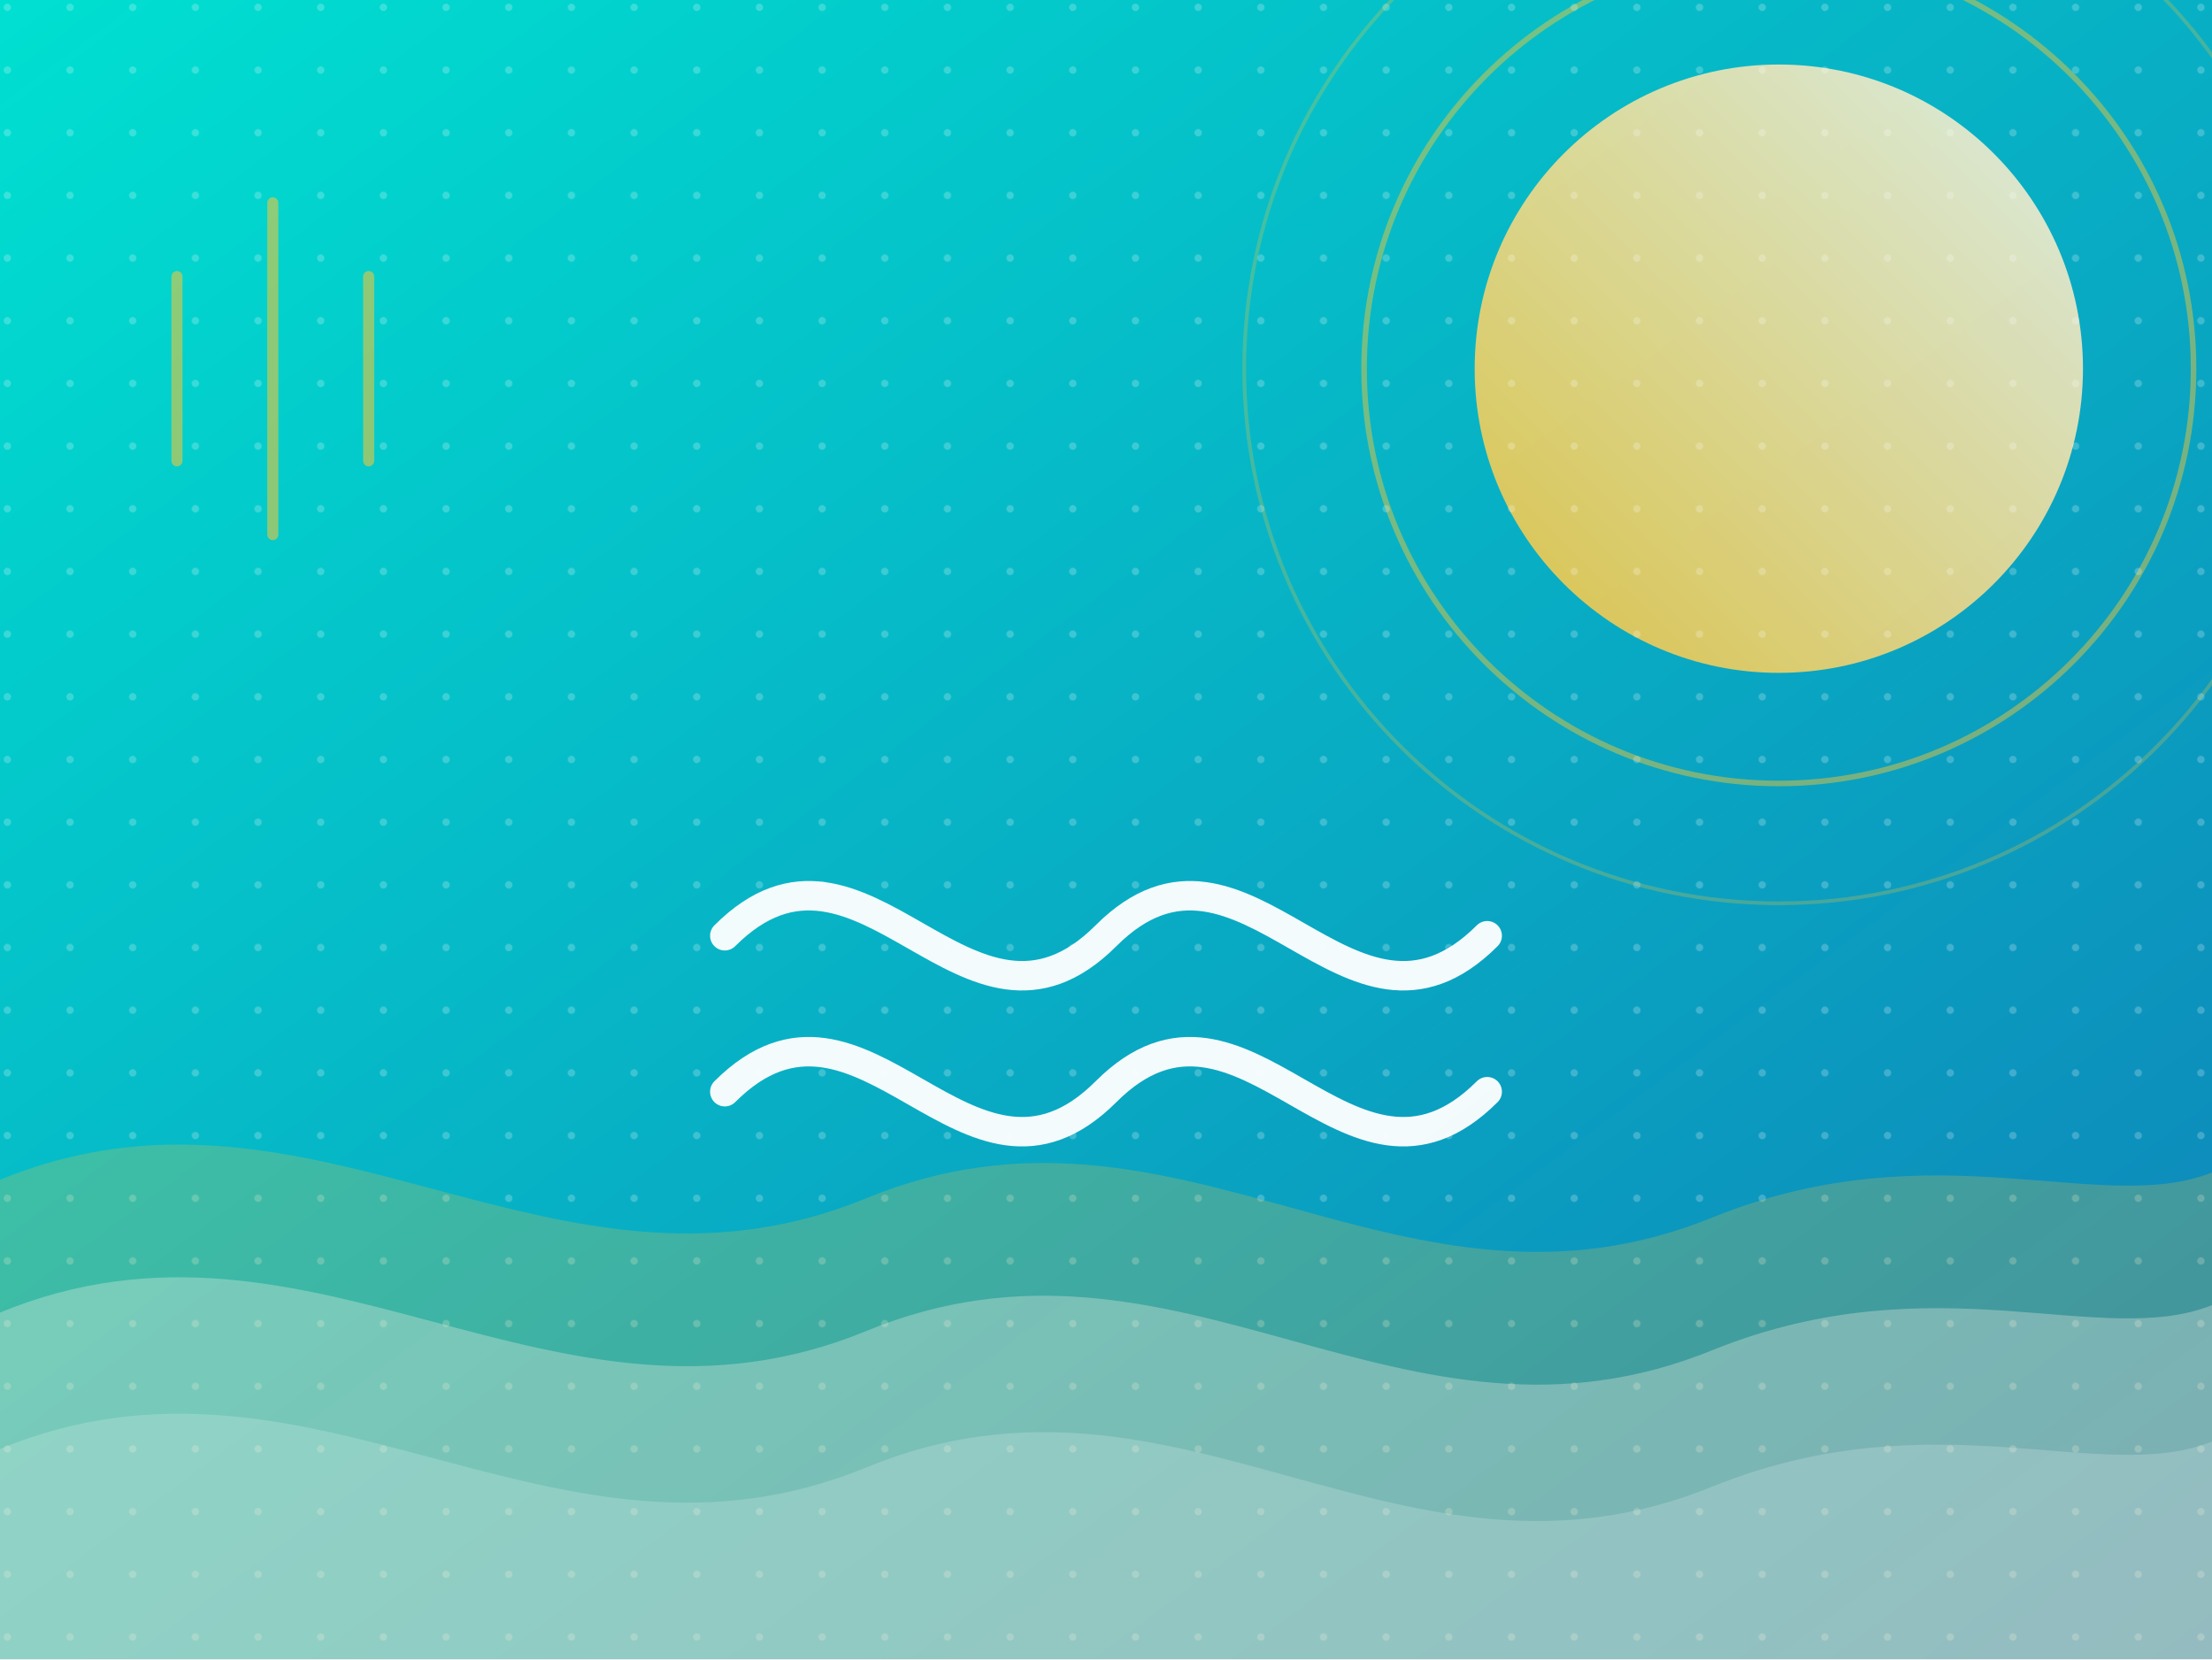
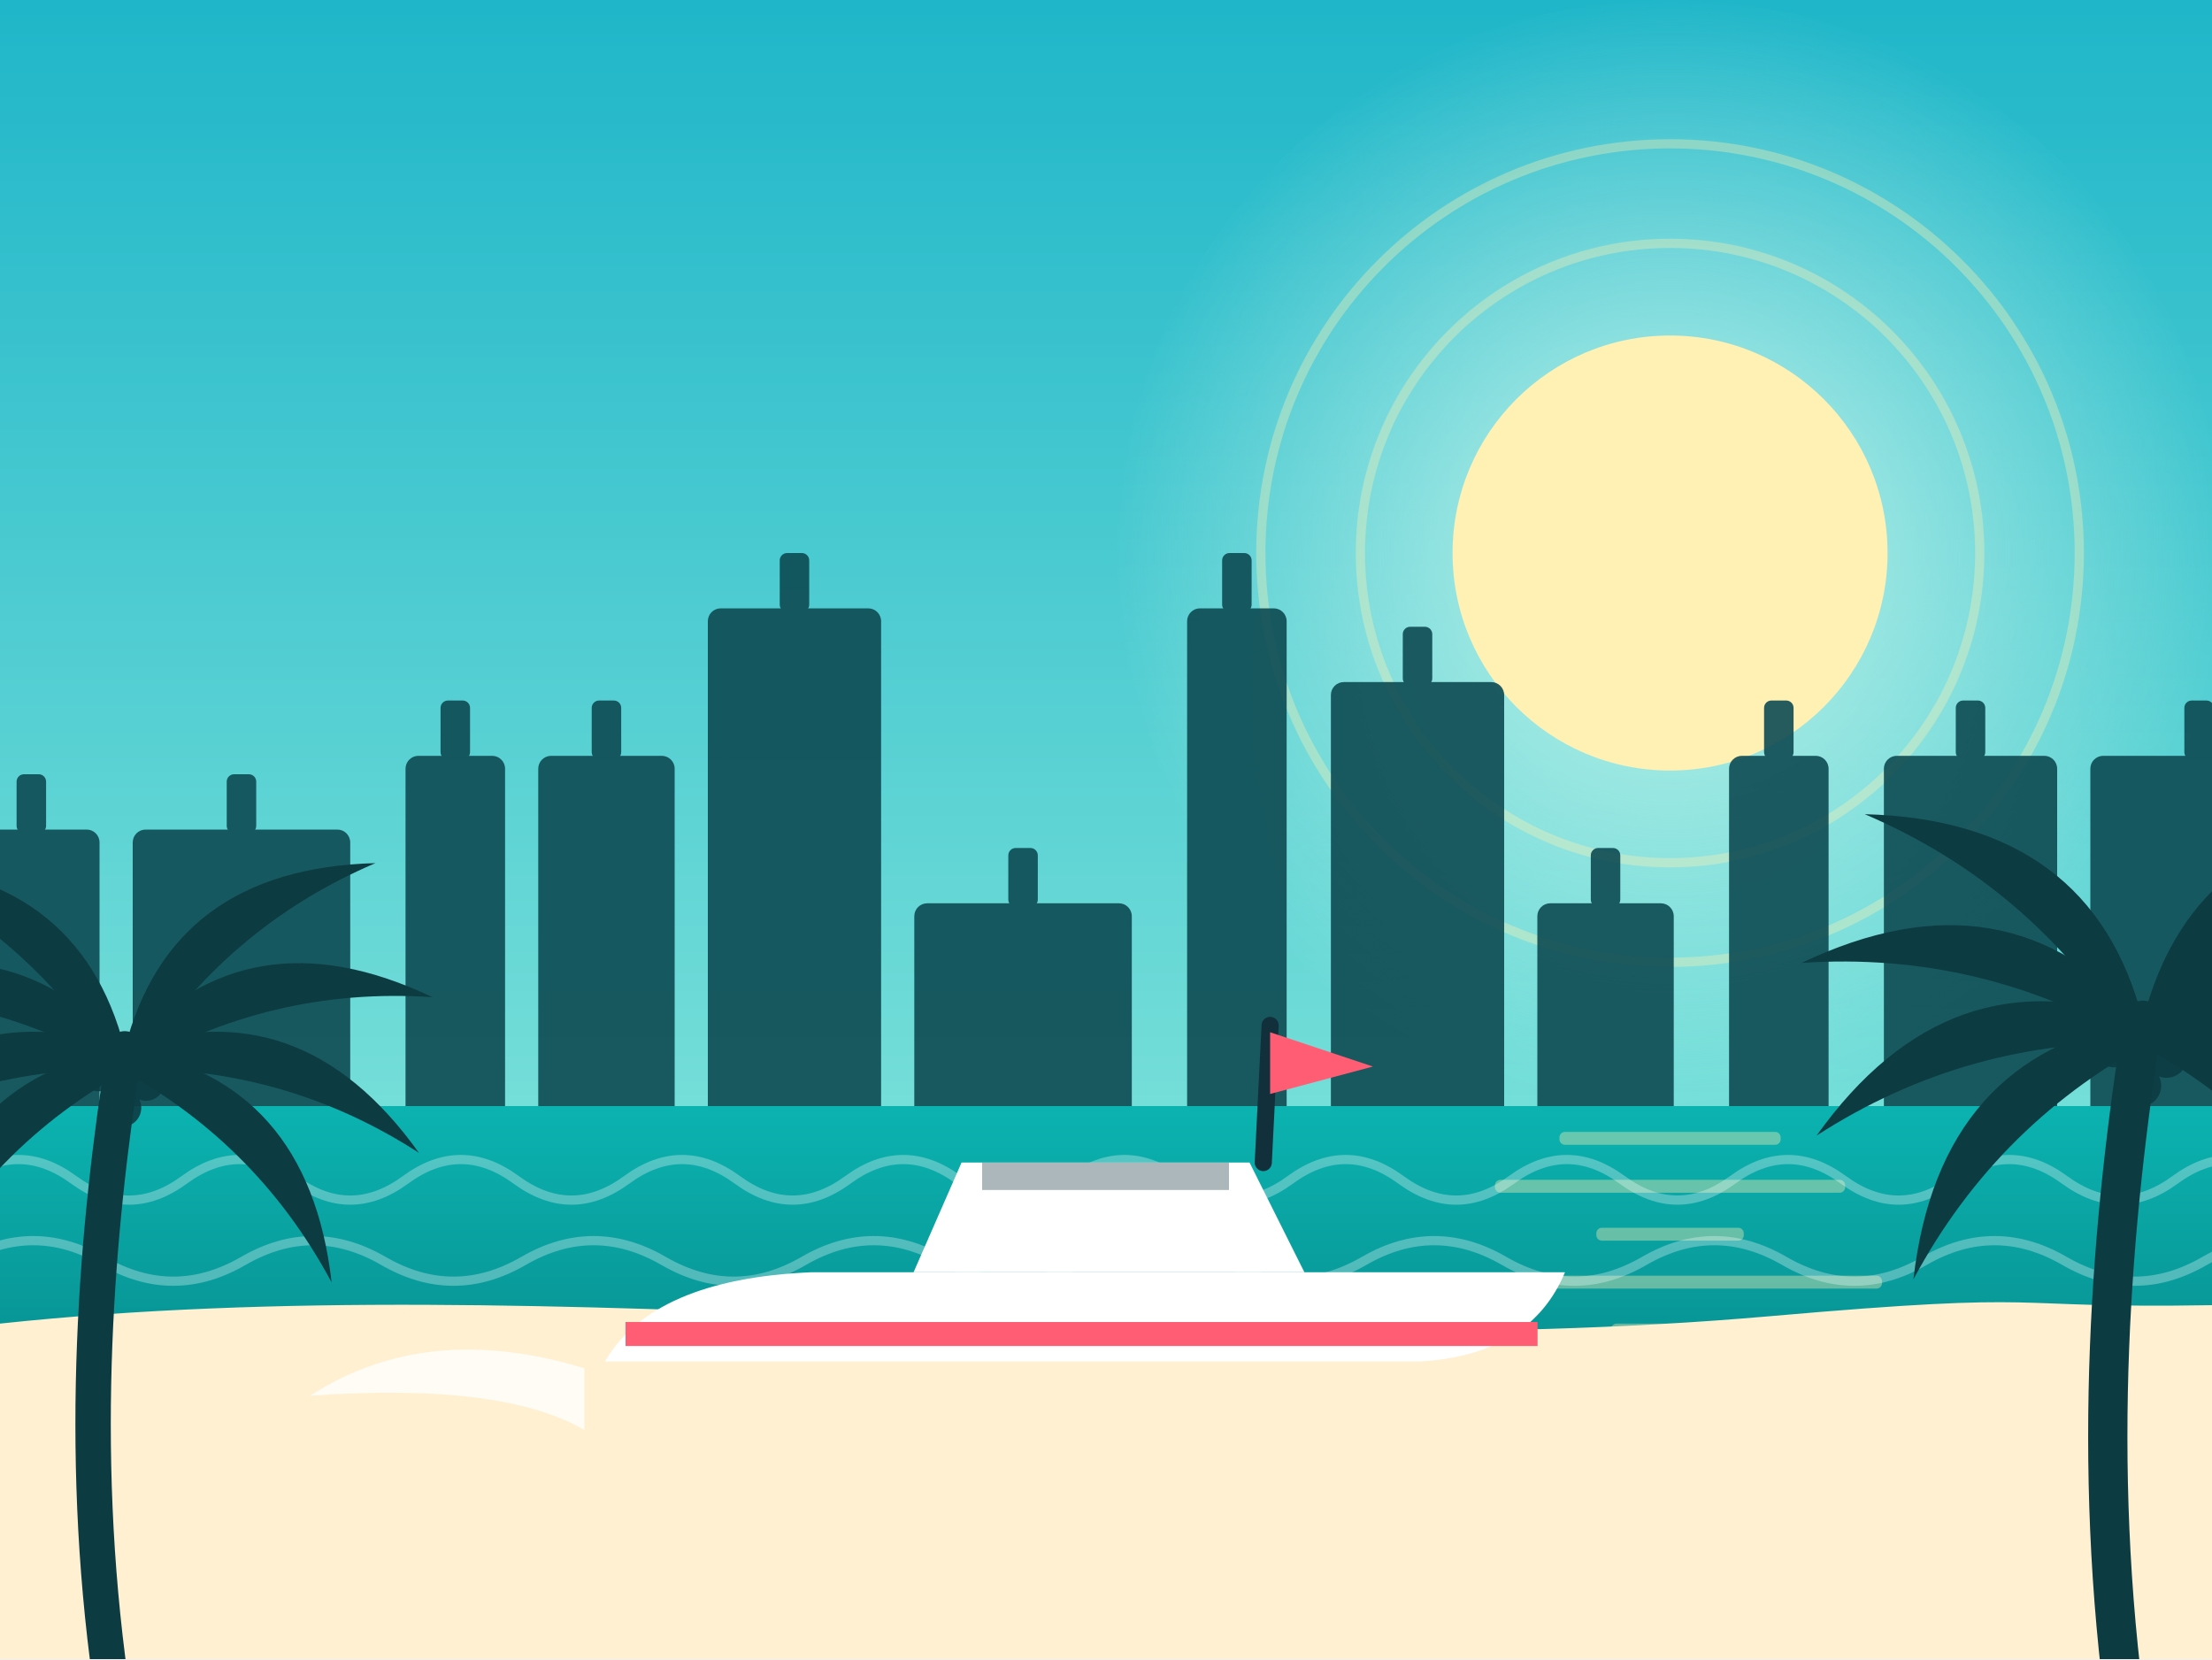
- <svg xmlns="http://www.w3.org/2000/svg" viewBox="0 0 1200 900" width="1200" height="900" role="img" aria-label="adv speedboat">
+ <svg xmlns="http://www.w3.org/2000/svg" viewBox="0 0 1200 900" width="1200" height="900" preserveAspectRatio="xMidYMid slice" role="img" aria-label="A speedboat heading to the Miami sandbar">
  <defs>
-     <linearGradient id="g1" x1="0" y1="0" x2="1" y2="1">
-       <stop offset="0" stop-color="#00e0d1" />
-       <stop offset="1" stop-color="#0f7fb8" />
+     <linearGradient id="sky" x1="0" y1="0" x2="0" y2="1">
+       <stop offset="0" stop-color="#1fb6c9" />
+       <stop offset="1" stop-color="#9ff2e0" />
    </linearGradient>
-     <linearGradient id="g2" x1="0" y1="1" x2="1" y2="0">
-       <stop offset="0" stop-color="#ffc531" />
-       <stop offset="1" stop-color="#fff6e9" />
+     <linearGradient id="sea" x1="0" y1="0" x2="0" y2="1">
+       <stop offset="0" stop-color="#0bb3b0" />
+       <stop offset="1" stop-color="#046a70" />
    </linearGradient>
-     <pattern id="dots" width="34" height="34" patternUnits="userSpaceOnUse">
-       <circle cx="4" cy="4" r="2" fill="#ffffff" opacity=".22" />
-     </pattern>
+     <radialGradient id="glow" cx=".5" cy=".5" r=".5">
+       <stop offset="0" stop-color="#d7fbef" stop-opacity=".85" />
+       <stop offset="1" stop-color="#d7fbef" stop-opacity="0" />
+     </radialGradient>
  </defs>
-   <rect width="1200" height="900" fill="url(#g1)" />
-   <circle cx="965" cy="200" r="165" fill="url(#g2)" opacity=".85" />
-   <circle cx="965" cy="200" r="225" fill="none" stroke="#ffc531" stroke-width="3" opacity=".45" />
-   <circle cx="965" cy="200" r="290" fill="none" stroke="#ffc531" stroke-width="2" opacity=".25" />
-   <rect width="1200" height="900" fill="url(#dots)" />
-   <path d="M0 640 C170 570 300 720 470 650 C640 580 760 730 930 660 C1050 612 1140 660 1200 636 L1200 900 L0 900 Z" fill="#ffc531" opacity=".22" />
-   <path d="M0 712 C170 642 300 792 470 722 C640 652 760 802 930 732 C1050 684 1140 732 1200 708 L1200 900 L0 900 Z" fill="#fff6e9" opacity=".3" />
-   <path d="M0 786 C170 716 300 866 470 796 C640 726 760 876 930 806 C1050 758 1140 806 1200 782 L1200 900 L0 900 Z" fill="#ffffff" opacity=".18" />
-   <g transform="translate(365 235) scale(4.7)" fill="none" stroke="#ffffff" stroke-width="3.4" stroke-linecap="round" stroke-linejoin="round" opacity=".95">
-     <path d="M6 58 C22 42 34 74 50 58 C66 42 78 74 94 58 M6 76 C22 60 34 92 50 76 C66 60 78 92 94 76" />
+   <rect width="1200" height="900" fill="url(#sky)" />
+   <circle cx="906" cy="300" r="300" fill="url(#glow)" />
+   <circle cx="906" cy="300" r="118" fill="#fff0b3" />
+   <g fill="none" stroke="#fff0b3" stroke-width="5" opacity=".35">
+     <circle cx="906" cy="300" r="168" />
+     <circle cx="906" cy="300" r="222" />
  </g>
-   <g stroke="#ffc531" stroke-width="6" stroke-linecap="round" opacity=".55">
-     <path d="M96 150 L96 250" />
-     <path d="M148 110 L148 290" />
-     <path d="M200 150 L200 250" />
+   <g fill="#0d4a52" opacity=".9">
+     <rect x="-20" y="450" width="74" height="162" rx="7" />
+     <rect x="9.0" y="420" width="16" height="32" rx="4" />
+     <rect x="-12" y="490" width="58" height="6" rx="3" opacity=".4" />
+     <rect x="-12" y="530" width="58" height="6" rx="3" opacity=".4" />
+     <rect x="72" y="450" width="118" height="162" rx="7" />
+     <rect x="123.0" y="420" width="16" height="32" rx="4" />
+     <rect x="80" y="490" width="102" height="6" rx="3" opacity=".4" />
+     <rect x="80" y="530" width="102" height="6" rx="3" opacity=".4" />
+     <rect x="220" y="410" width="54" height="202" rx="7" />
+     <rect x="239.0" y="380" width="16" height="32" rx="4" />
+     <rect x="228" y="450" width="38" height="6" rx="3" opacity=".4" />
+     <rect x="228" y="490" width="38" height="6" rx="3" opacity=".4" />
+     <rect x="228" y="530" width="38" height="6" rx="3" opacity=".4" />
+     <rect x="292" y="410" width="74" height="202" rx="7" />
+     <rect x="321.0" y="380" width="16" height="32" rx="4" />
+     <rect x="300" y="450" width="58" height="6" rx="3" opacity=".4" />
+     <rect x="300" y="490" width="58" height="6" rx="3" opacity=".4" />
+     <rect x="300" y="530" width="58" height="6" rx="3" opacity=".4" />
+     <rect x="384" y="330" width="94" height="282" rx="7" />
+     <rect x="423.0" y="300" width="16" height="32" rx="4" />
+     <rect x="392" y="370" width="78" height="6" rx="3" opacity=".4" />
+     <rect x="392" y="410" width="78" height="6" rx="3" opacity=".4" />
+     <rect x="392" y="450" width="78" height="6" rx="3" opacity=".4" />
+     <rect x="392" y="490" width="78" height="6" rx="3" opacity=".4" />
+     <rect x="496" y="490" width="118" height="122" rx="7" />
+     <rect x="547.0" y="460" width="16" height="32" rx="4" />
+     <rect x="504" y="530" width="102" height="6" rx="3" opacity=".4" />
+     <rect x="644" y="330" width="54" height="282" rx="7" />
+     <rect x="663.0" y="300" width="16" height="32" rx="4" />
+     <rect x="652" y="370" width="38" height="6" rx="3" opacity=".4" />
+     <rect x="652" y="410" width="38" height="6" rx="3" opacity=".4" />
+     <rect x="652" y="450" width="38" height="6" rx="3" opacity=".4" />
+     <rect x="652" y="490" width="38" height="6" rx="3" opacity=".4" />
+     <rect x="722" y="370" width="94" height="242" rx="7" />
+     <rect x="761.0" y="340" width="16" height="32" rx="4" />
+     <rect x="730" y="410" width="78" height="6" rx="3" opacity=".4" />
+     <rect x="730" y="450" width="78" height="6" rx="3" opacity=".4" />
+     <rect x="730" y="490" width="78" height="6" rx="3" opacity=".4" />
+     <rect x="730" y="530" width="78" height="6" rx="3" opacity=".4" />
+     <rect x="834" y="490" width="74" height="122" rx="7" />
+     <rect x="863.0" y="460" width="16" height="32" rx="4" />
+     <rect x="842" y="530" width="58" height="6" rx="3" opacity=".4" />
+     <rect x="938" y="410" width="54" height="202" rx="7" />
+     <rect x="957.0" y="380" width="16" height="32" rx="4" />
+     <rect x="946" y="450" width="38" height="6" rx="3" opacity=".4" />
+     <rect x="946" y="490" width="38" height="6" rx="3" opacity=".4" />
+     <rect x="946" y="530" width="38" height="6" rx="3" opacity=".4" />
+     <rect x="1022" y="410" width="94" height="202" rx="7" />
+     <rect x="1061.0" y="380" width="16" height="32" rx="4" />
+     <rect x="1030" y="450" width="78" height="6" rx="3" opacity=".4" />
+     <rect x="1030" y="490" width="78" height="6" rx="3" opacity=".4" />
+     <rect x="1030" y="530" width="78" height="6" rx="3" opacity=".4" />
+     <rect x="1134" y="410" width="118" height="202" rx="7" />
+     <rect x="1185.0" y="380" width="16" height="32" rx="4" />
+     <rect x="1142" y="450" width="102" height="6" rx="3" opacity=".4" />
+     <rect x="1142" y="490" width="102" height="6" rx="3" opacity=".4" />
+     <rect x="1142" y="530" width="102" height="6" rx="3" opacity=".4" />
+   </g>
+   <rect x="0" y="600" width="1200" height="300" fill="url(#sea)" />
+   <g fill="#fff0b3" opacity=".38">
+     <rect x="846" y="614" width="120" height="7" rx="3" />
+     <rect x="811" y="640" width="190" height="7" rx="3" />
+     <rect x="866" y="666" width="80" height="7" rx="3" />
+     <rect x="791" y="692" width="230" height="7" rx="3" />
+     <rect x="874" y="718" width="64" height="7" rx="3" />
+     <rect x="831" y="744" width="150" height="7" rx="3" />
+   </g>
+   <g fill="none" stroke="#ffffff" stroke-width="5" opacity=".3" stroke-linecap="round">
+     <path d="M-20 640 q 30 -22 60 0 t 60 0 q 30 -22 60 0 t 60 0 q 30 -22 60 0 t 60 0 q 30 -22 60 0 t 60 0 q 30 -22 60 0 t 60 0 q 30 -22 60 0 t 60 0 q 30 -22 60 0 t 60 0 q 30 -22 60 0 t 60 0 q 30 -22 60 0 t 60 0 q 30 -22 60 0 t 60 0 q 30 -22 60 0 t 60 0" />
+     <path d="M-20 684 q 38 -22 76 0 t 76 0 q 38 -22 76 0 t 76 0 q 38 -22 76 0 t 76 0 q 38 -22 76 0 t 76 0 q 38 -22 76 0 t 76 0 q 38 -22 76 0 t 76 0 q 38 -22 76 0 t 76 0 q 38 -22 76 0 t 76 0 q 38 -22 76 0 t 76 0" />
+   </g>
+   <path d="M0 718 C300 686 640 742 960 714 C1120 700 1080 710 1200 708 L1200 900 L0 900 Z" fill="#fff0d2" />
+   <g transform="translate(60 912) scale(1.28)">
+     <path d="M0 0 C-14 -100 -6 -192 6 -268" stroke="#0d3b42" stroke-width="15" fill="none" stroke-linecap="round" />
+     <g transform="translate(6 -268)">
+       <g fill="#0d3b42">
+         <path d="M0 0 Q64 -46 132 8 Q66 -12 0 9 Z" transform="rotate(-40)" />
+         <path d="M0 0 Q64 -46 132 8 Q66 -12 0 9 Z" transform="rotate(-13)" />
+         <path d="M0 0 Q64 -46 132 8 Q66 -12 0 9 Z" transform="rotate(16)" />
+         <path d="M0 0 Q64 -46 132 8 Q66 -12 0 9 Z" transform="rotate(45)" />
+         <g transform="scale(-1,1)">
+           <path d="M0 0 Q64 -46 132 8 Q66 -12 0 9 Z" transform="rotate(-40)" />
+           <path d="M0 0 Q64 -46 132 8 Q66 -12 0 9 Z" transform="rotate(-13)" />
+           <path d="M0 0 Q64 -46 132 8 Q66 -12 0 9 Z" transform="rotate(16)" />
+           <path d="M0 0 Q64 -46 132 8 Q66 -12 0 9 Z" transform="rotate(45)" />
+         </g>
+       </g>
+       <g fill="#0d3b42" opacity=".9">
+         <circle cx="-11" cy="10" r="8" />
+         <circle cx="9" cy="14" r="8" />
+         <circle cx="-1" cy="25" r="8" />
+       </g>
+     </g>
+   </g>
+   <g transform="translate(1154 934) scale(1.42)">
+     <path d="M0 0 C-14 -100 -6 -192 6 -268" stroke="#0d3b42" stroke-width="15" fill="none" stroke-linecap="round" />
+     <g transform="translate(6 -268)">
+       <g fill="#0d3b42">
+         <path d="M0 0 Q64 -46 132 8 Q66 -12 0 9 Z" transform="rotate(-40)" />
+         <path d="M0 0 Q64 -46 132 8 Q66 -12 0 9 Z" transform="rotate(-13)" />
+         <path d="M0 0 Q64 -46 132 8 Q66 -12 0 9 Z" transform="rotate(16)" />
+         <path d="M0 0 Q64 -46 132 8 Q66 -12 0 9 Z" transform="rotate(45)" />
+         <g transform="scale(-1,1)">
+           <path d="M0 0 Q64 -46 132 8 Q66 -12 0 9 Z" transform="rotate(-40)" />
+           <path d="M0 0 Q64 -46 132 8 Q66 -12 0 9 Z" transform="rotate(-13)" />
+           <path d="M0 0 Q64 -46 132 8 Q66 -12 0 9 Z" transform="rotate(16)" />
+           <path d="M0 0 Q64 -46 132 8 Q66 -12 0 9 Z" transform="rotate(45)" />
+         </g>
+       </g>
+       <g fill="#0d3b42" opacity=".9">
+         <circle cx="-11" cy="10" r="8" />
+         <circle cx="9" cy="14" r="8" />
+         <circle cx="-1" cy="25" r="8" />
+       </g>
+     </g>
+   </g>
+   <g transform="translate(570 772) scale(1.86)">
+     <path d="M-130 -18 L108 -18 Q140 -20 150 -44 L-70 -44 Q-116 -42 -130 -18 Z" fill="#ffffff" />
+     <path d="M-124 -26 L142 -26" stroke="#ff5d73" stroke-width="7" />
+     <path d="M-40 -44 L-26 -76 L58 -76 L74 -44 Z" fill="#ffffff" />
+     <path d="M-20 -72 L52 -72" stroke="#12303c" stroke-width="8" opacity=".35" />
+     <path d="M62 -76 L64 -116" stroke="#12303c" stroke-width="5" stroke-linecap="round" />
+     <path d="M64 -114 L94 -104 L64 -96 Z" fill="#ff5d73" />
+     <g fill="#ffffff" opacity=".8">
+       <path d="M-136 -16 q-46 -14 -80 8 q56 -4 80 10 Z" />
+     </g>
  </g>
</svg>
